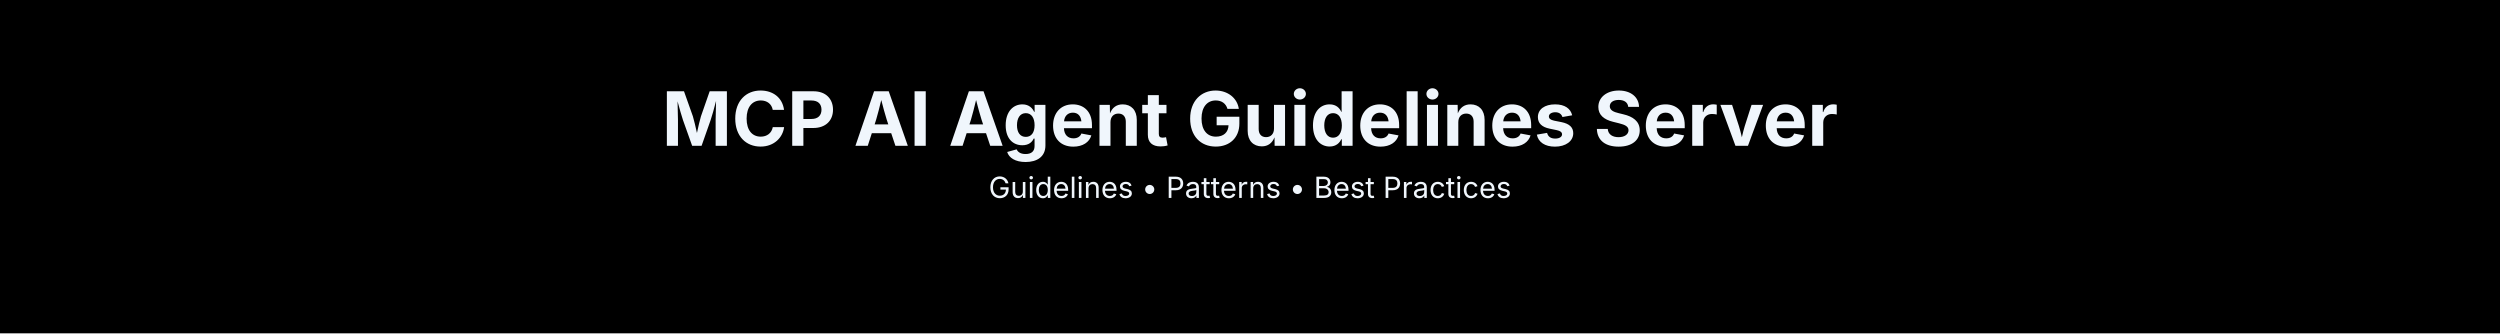
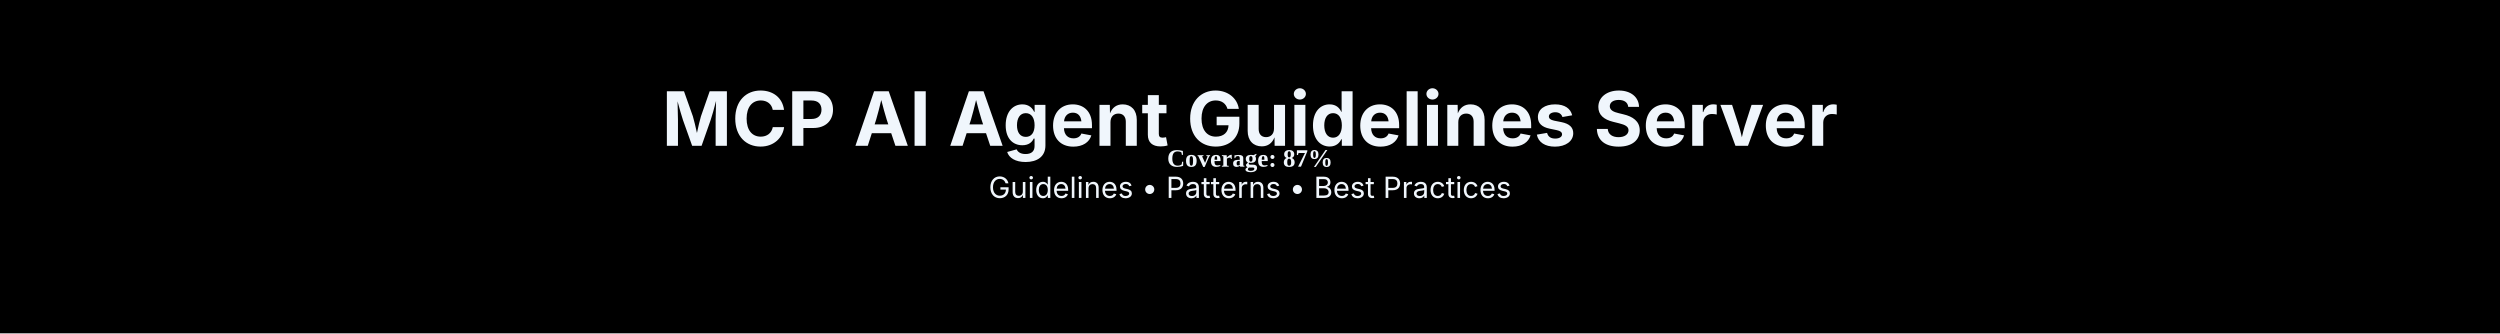
<svg xmlns="http://www.w3.org/2000/svg" width="1200" height="160" viewBox="0 0 1200 160" role="img" aria-label="Test Coverage">
  <defs>
    <linearGradient id="bgGrad13H" x1="0%" y1="0%" x2="100%" y2="100%">
      <stop offset="0%" class="bg-start" />
      <stop offset="100%" class="bg-end" />
    </linearGradient>
  </defs>
  <style>
    @media (prefers-color-scheme: dark) {
      .bg-start { stop-color: #0d1117; } .bg-end { stop-color: #161b22; }
      .text-primary { fill: #f0f6fc; } .text-secondary { fill: #c9d1d9; }
      .accent-green { fill: #5FED83; stroke: #5FED83; }
      .accent-purple { fill: #C06EFF; stroke: #C06EFF; }
      .accent-blue { fill: #3094FF; stroke: #3094FF; }
      .gitline { stroke: #30363d; } .node-bg { fill: #21262d; }
    }
    @media (prefers-color-scheme: light) {
      .bg-start { stop-color: #f6f8fa; } .bg-end { stop-color: #ffffff; }
      .text-primary { fill: #24292f; } .text-secondary { fill: #1f2328; }
      .accent-green { fill: #08872B; stroke: #08872B; }
      .accent-purple { fill: #501DAF; stroke: #501DAF; }
      .accent-blue { fill: #0969DA; stroke: #0969DA; }
      .gitline { stroke: #d0d7de; } .node-bg { fill: #e1e4e8; }
    }
    .title { font-family: -apple-system, BlinkMacSystemFont, 'Segoe UI', sans-serif; font-weight: 700; font-size: 36px; }
    .subtitle { font-family: -apple-system, BlinkMacSystemFont, 'Segoe UI', sans-serif; font-weight: 400; font-size: 14px; }
    
    .test-run { animation: test-execute 5s ease-in-out infinite; }
    @keyframes test-execute {
      0%, 100% { width: 0; opacity: 0.2; }
      50% { width: 150; opacity: 1; }
    }
    .coverage-fill { animation: coverage-grow 8s ease-in-out infinite; }
    @keyframes coverage-grow {
      0% { width: 0; }
      100% { width: 1000; }
    }
    .assertion { animation: assert-check 3s ease-in-out infinite; }
    @keyframes assert-check {
      0%, 100% { opacity: 0; transform: scale(0); }
      50% { opacity: 1; transform: scale(1); }
    }
    
    @media (prefers-reduced-motion: reduce) { * { animation: none !important; } }
  </style>
  <rect width="1200" height="160" fill="url(#bgGrad13H)" />
  <rect x="100" y="60" width="1000" height="30" rx="15" class="gitline" opacity="0.2" />
  <rect class="accent-green coverage-fill" x="100" y="60" height="30" rx="15" opacity="0.6" />
  <rect class="accent-blue test-run" x="150" y="100" height="8" rx="4" />
  <rect class="accent-purple test-run" x="400" y="100" height="8" rx="4" style="animation-delay: 1s" />
  <rect class="accent-green test-run" x="650" y="100" height="8" rx="4" style="animation-delay: 2s" />
  <rect class="accent-blue test-run" x="900" y="100" height="8" rx="4" style="animation-delay: 3s" />
  <g class="assertion" transform-origin="200 75">
    <path d="M195,75 L200,80 L210,70" class="accent-green" fill="none" stroke-width="2" stroke-linecap="round" />
  </g>
  <g class="assertion" transform-origin="500 75" style="animation-delay: 1.5s">
    <path d="M495,75 L500,80 L510,70" class="accent-blue" fill="none" stroke-width="2" stroke-linecap="round" />
  </g>
  <g class="assertion" transform-origin="800 75" style="animation-delay: 3s">
    <path d="M795,75 L800,80 L810,70" class="accent-purple" fill="none" stroke-width="2" stroke-linecap="round" />
  </g>
-   <text x="600" y="80" text-anchor="middle" class="text-primary" font-size="12" font-weight="600">Coverage: 87%</text>
+   <text x="600" y="80" text-anchor="middle" class="text-primary" font-size="12" font-weight="600" fill="#f0f6fc">Coverage: 87%</text>
  <text x="600" y="70" text-anchor="middle" class="title text-primary" fill="#f0f6fc">MCP AI Agent Guidelines Server</text>
  <text x="600" y="95" text-anchor="middle" class="subtitle text-secondary" fill="#f0f6fc">Guidelines • Patterns • Best Practices</text>
</svg>
